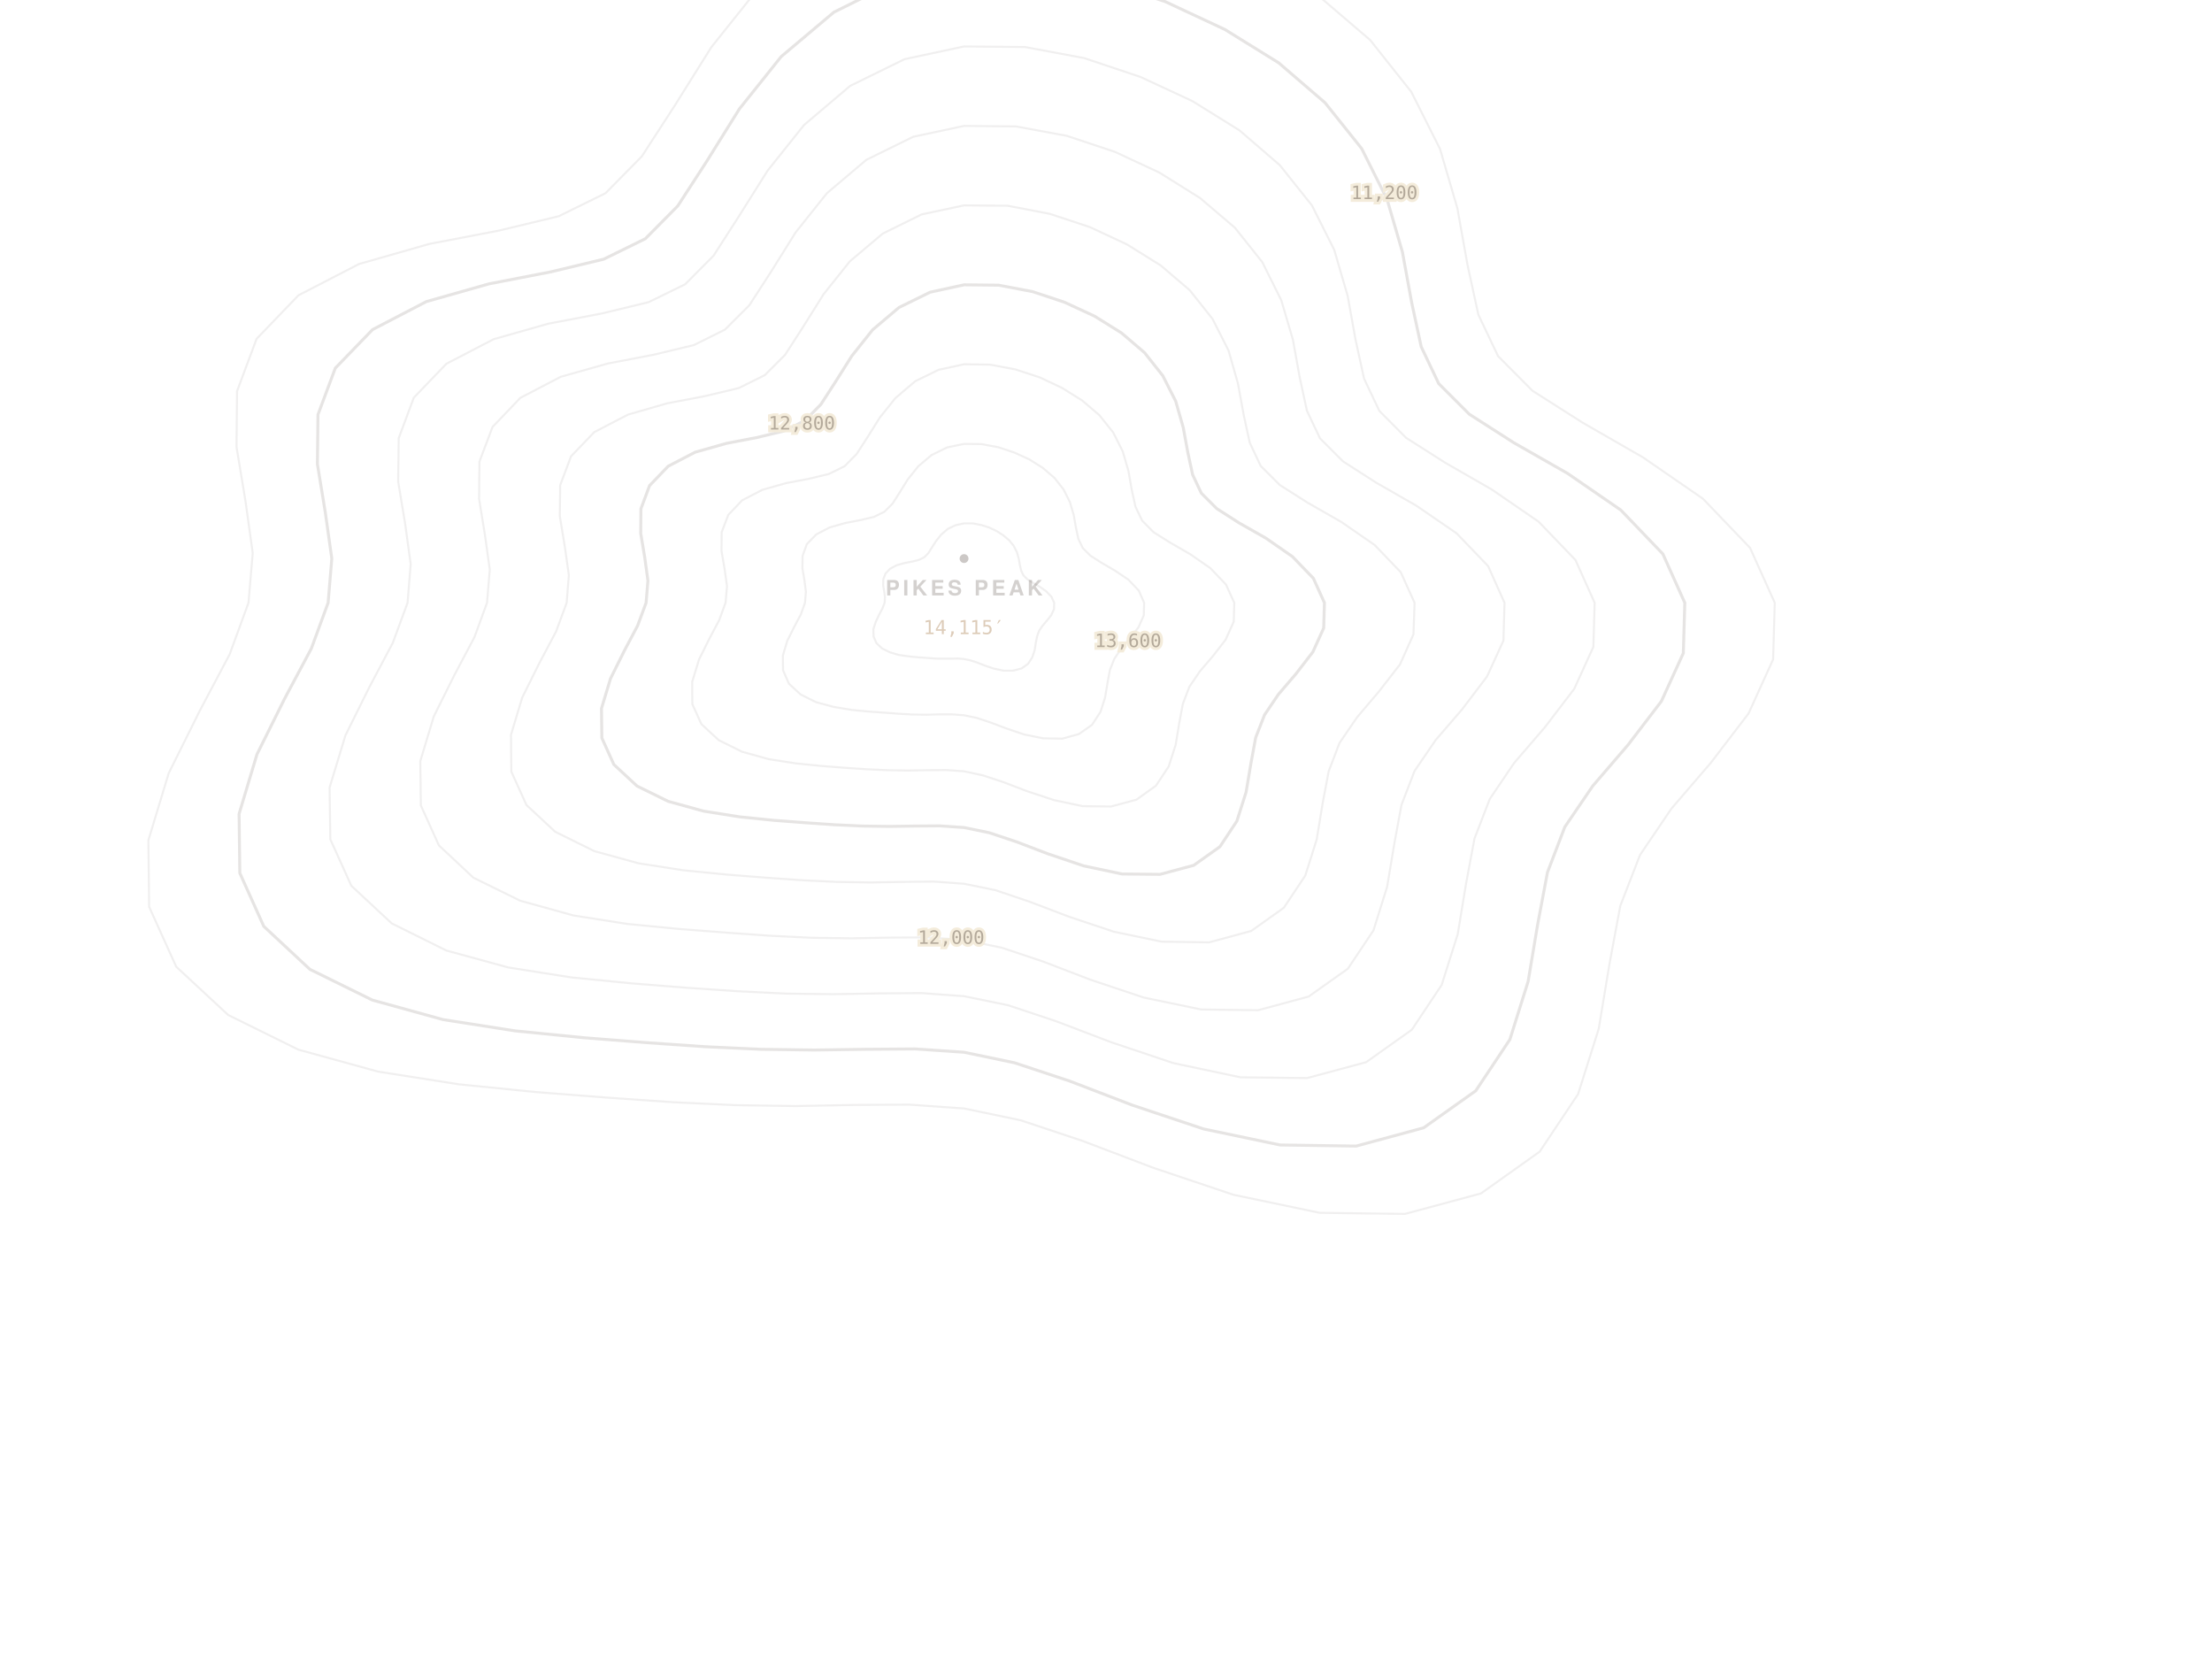
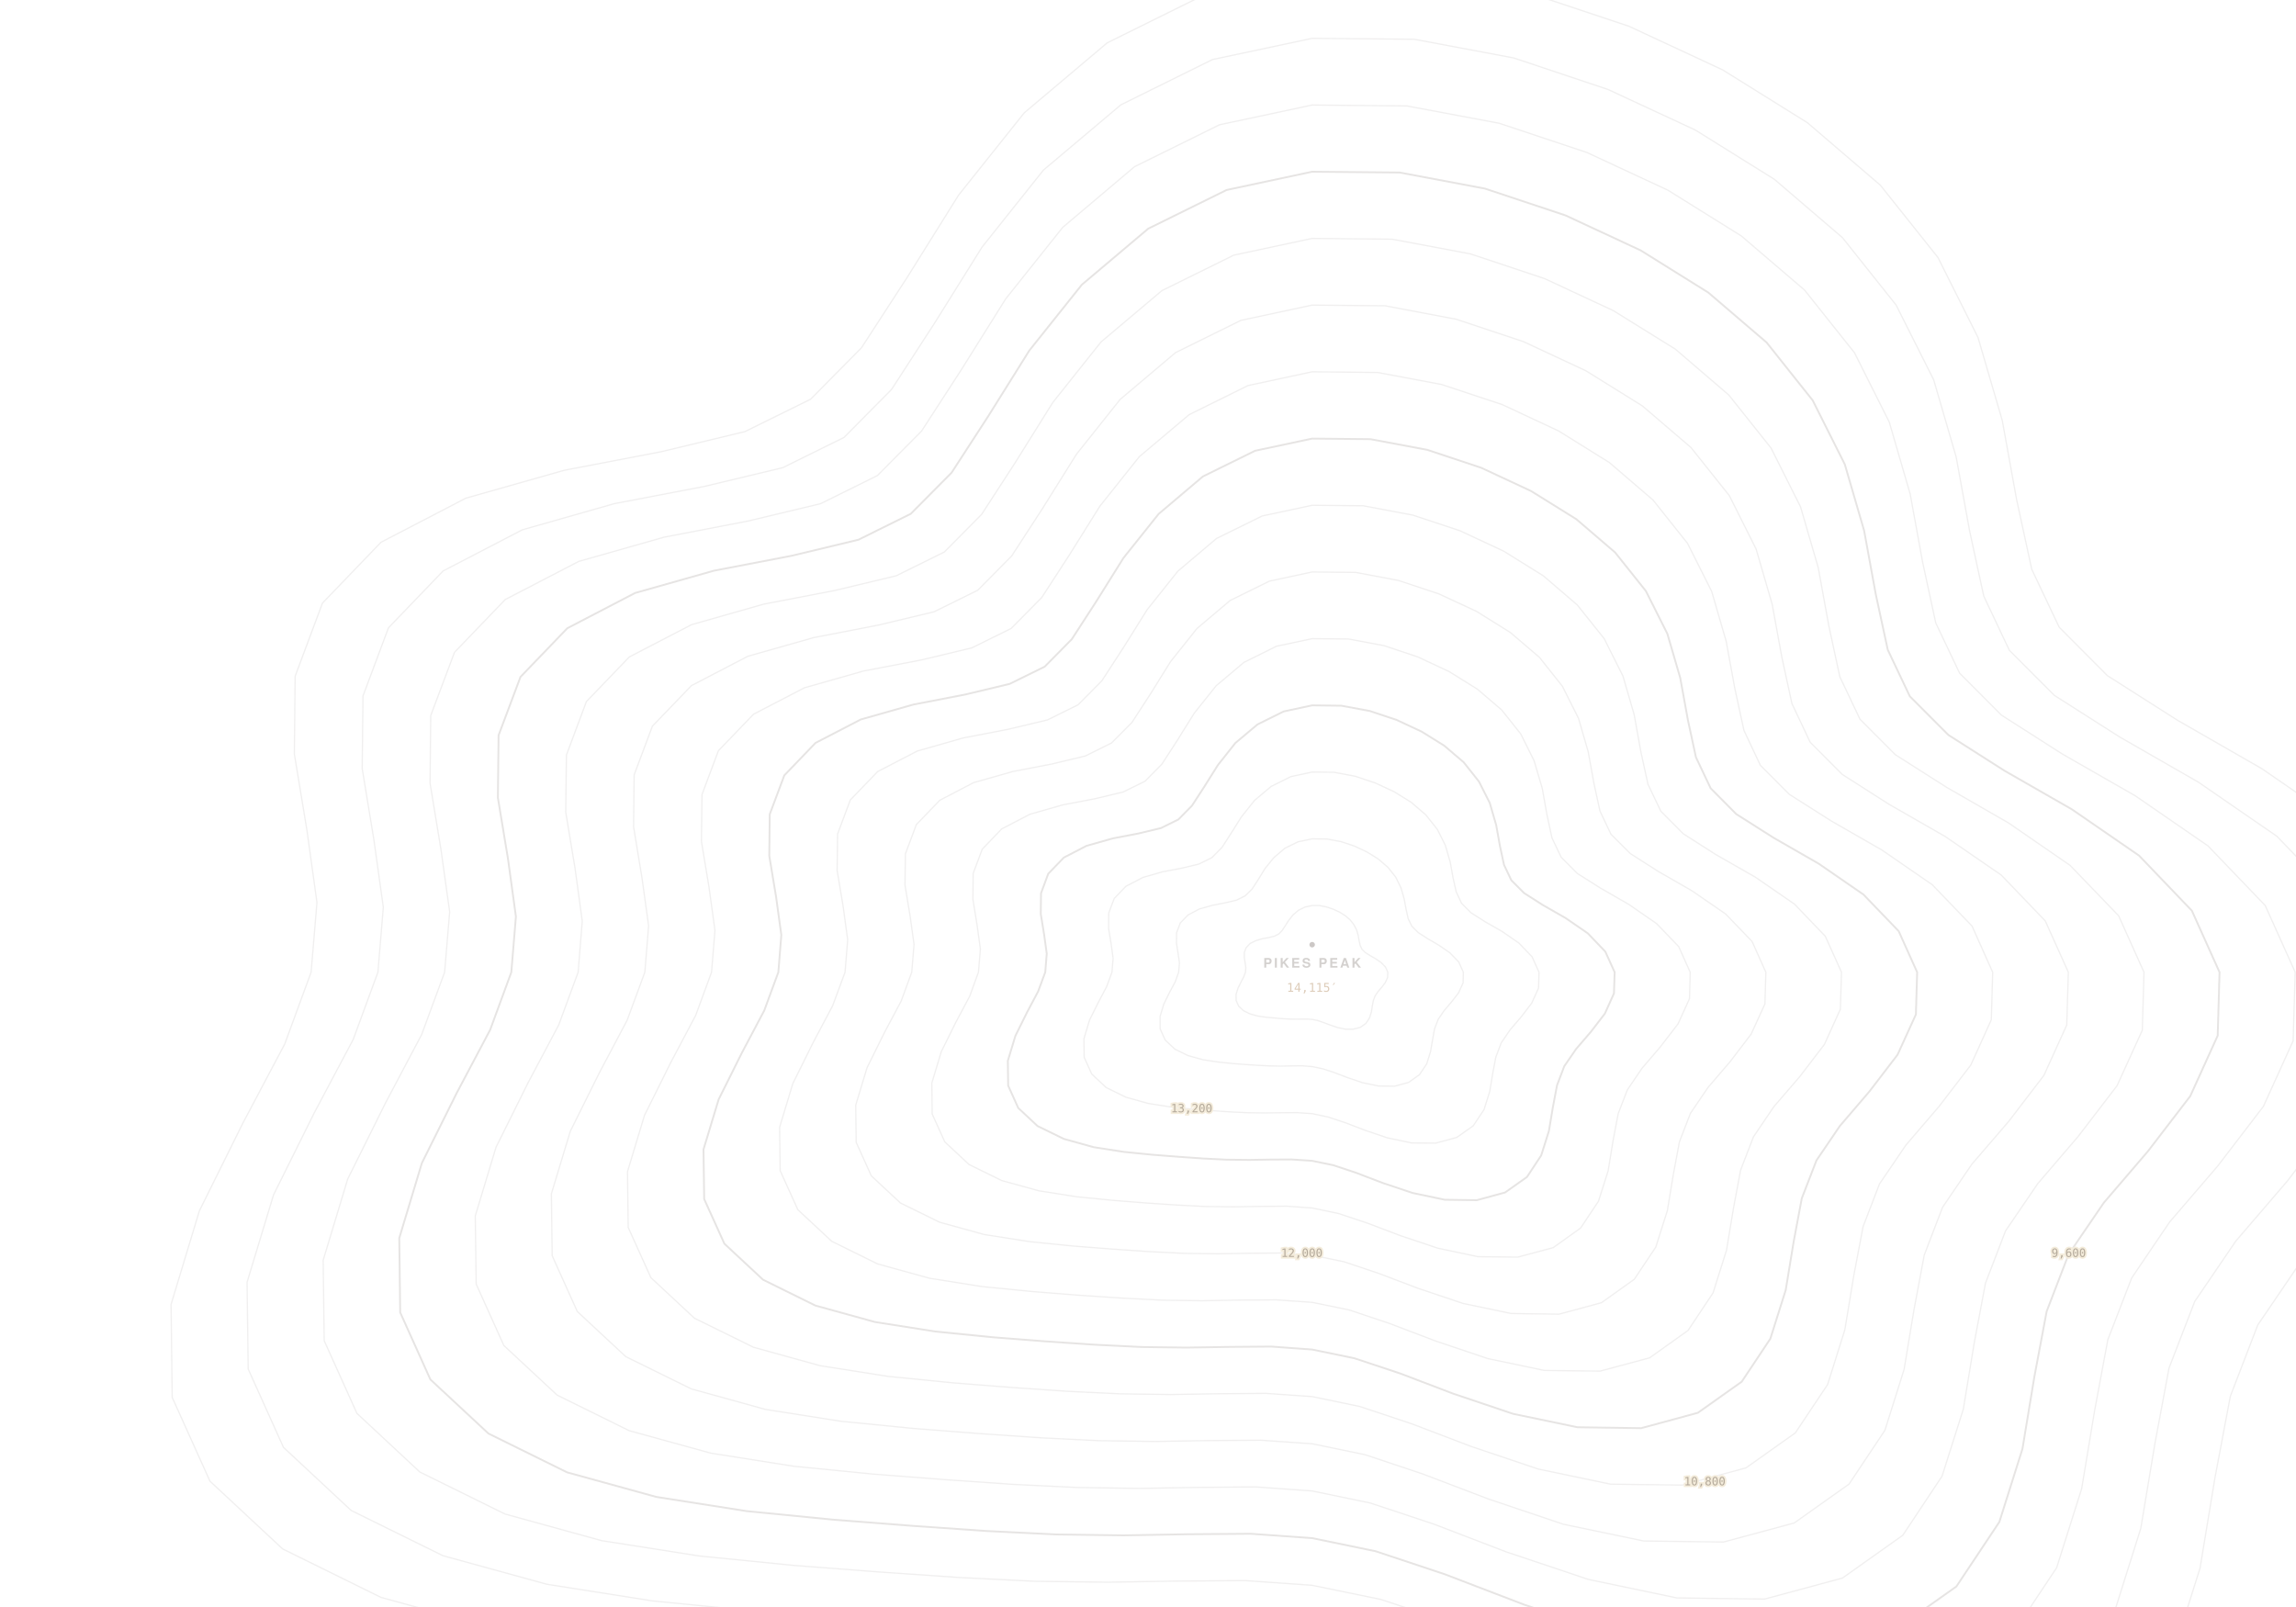
- <svg xmlns="http://www.w3.org/2000/svg" width="1200" height="900" viewBox="0 0 1200 900">
+ <svg xmlns="http://www.w3.org/2000/svg" width="2000" height="1400" viewBox="0 0 2000 1400">
  <style>
  .c  { fill:none; stroke:#2A1B11; stroke-opacity:0.07; stroke-width:1.1; }
  .ix { fill:none; stroke:#2A1B11; stroke-opacity:0.12; stroke-width:1.6; }
  .ct { font:500 10px 'IBM Plex Mono',ui-monospace,monospace; fill:#2A1B11; fill-opacity:0.32;
        stroke:#F4ECDB; stroke-width:3; paint-order:stroke; }
  .pk { font:600 11.5px 'Inter Tight','Helvetica Neue',sans-serif; letter-spacing:0.15em; fill:#2A1B11; fill-opacity:0.2; }
  .el { font:500 10.5px 'IBM Plex Mono',ui-monospace,monospace; fill:#9C6A33; fill-opacity:0.34; }
  .dot { fill:#2A1B11; fill-opacity:0.24; }
</style>
-   <path class="c" d="M571.9,327.0 L571.8,330.4 L570.3,333.7 L568.0,336.6 L565.6,339.4 L563.7,342.2 L562.6,345.3 L561.9,348.8 L561.3,352.7 L560.0,356.6 L557.7,360.1 L554.2,362.6 L549.6,363.8 L544.4,363.8 L539.2,362.7 L534.4,361.1 L530.1,359.4 L526.4,358.2 L523.0,357.5 L519.7,357.2 L516.3,357.3 L512.8,357.3 L509.2,357.3 L505.5,357.1 L501.5,356.8 L497.2,356.5 L492.6,356.0 L487.7,355.3 L482.9,353.9 L478.6,351.8 L475.5,348.9 L473.9,345.3 L473.8,341.3 L475.1,337.3 L476.9,333.5 L478.7,330.1 L479.9,327.0 L480.1,324.0 L479.7,320.9 L479.1,317.6 L479.2,314.2 L480.4,311.1 L482.9,308.5 L486.5,306.6 L490.8,305.4 L495.0,304.6 L498.6,303.7 L501.4,302.3 L503.6,300.1 L505.5,297.1 L507.8,293.5 L510.6,290.0 L514.2,286.9 L518.4,284.9 L523.0,283.9 L527.7,283.9 L532.3,284.8 L536.7,286.2 L540.7,288.1 L544.3,290.4 L547.5,293.1 L550.0,296.2 L551.7,299.6 L552.7,303.2 L553.3,306.6 L554.0,309.6 L555.2,312.1 L557.3,314.2 L560.3,316.1 L563.9,318.2 L567.5,320.7 L570.4,323.7 L571.9,327.0 Z" />
-   <path class="c" d="M620.7,327.0 L620.5,333.8 L617.6,340.3 L613.0,346.3 L608.3,351.8 L604.5,357.4 L602.1,363.5 L600.8,370.6 L599.5,378.4 L597.0,386.2 L592.4,393.2 L585.3,398.2 L576.2,400.7 L565.9,400.5 L555.5,398.4 L545.8,395.1 L537.3,391.9 L529.8,389.4 L523.0,388.0 L516.4,387.5 L509.7,387.5 L502.7,387.7 L495.4,387.6 L487.9,387.2 L480.0,386.6 L471.4,386.0 L462.1,385.1 L452.4,383.5 L442.7,380.9 L434.3,376.7 L428.0,370.9 L424.8,363.6 L424.7,355.6 L427.1,347.6 L430.9,340.0 L434.5,333.2 L436.7,327.0 L437.2,321.0 L436.4,314.8 L435.3,308.2 L435.4,301.5 L437.7,295.2 L442.8,289.9 L450.1,286.1 L458.6,283.7 L466.9,282.1 L474.1,280.4 L479.8,277.6 L484.2,273.2 L488.1,267.1 L492.5,260.0 L498.2,252.9 L505.3,246.9 L513.8,242.7 L523.0,240.8 L532.4,240.9 L541.6,242.6 L550.3,245.5 L558.4,249.2 L565.7,253.8 L572.0,259.2 L576.9,265.4 L580.4,272.3 L582.5,279.4 L583.7,286.3 L585.0,292.3 L587.4,297.3 L591.5,301.4 L597.6,305.3 L604.8,309.5 L612.1,314.4 L617.8,320.4 L620.7,327.0 Z" />
-   <path class="c" d="M669.6,327.0 L669.3,337.2 L664.9,347.0 L658.0,355.9 L650.9,364.2 L645.2,372.6 L641.7,381.8 L639.7,392.4 L637.8,404.0 L634.0,415.8 L627.1,426.2 L616.5,433.8 L602.7,437.5 L587.3,437.3 L571.7,434.0 L557.2,429.2 L544.4,424.3 L533.2,420.6 L523.0,418.4 L513.1,417.7 L503.0,417.8 L492.5,418.0 L481.7,417.8 L470.4,417.3 L458.4,416.5 L445.6,415.5 L431.7,414.1 L417.0,411.8 L402.6,407.8 L389.9,401.5 L380.5,392.8 L375.6,382.0 L375.5,369.9 L379.2,357.8 L384.8,346.5 L390.2,336.3 L393.6,327.0 L394.4,318.0 L393.1,308.7 L391.4,298.8 L391.5,288.7 L395.1,279.3 L402.6,271.4 L413.6,265.7 L426.3,262.1 L438.9,259.7 L449.7,257.1 L458.2,252.9 L464.7,246.3 L470.6,237.2 L477.3,226.5 L485.8,215.9 L496.5,206.8 L509.2,200.6 L523.0,197.6 L537.1,197.8 L550.9,200.4 L564.0,204.7 L576.1,210.4 L587.0,217.2 L596.4,225.2 L603.9,234.6 L609.1,244.9 L612.2,255.6 L614.0,265.9 L616.0,274.9 L619.6,282.4 L625.8,288.7 L634.9,294.4 L645.8,300.7 L656.6,308.2 L665.1,317.1 L669.6,327.0 Z" />
-   <path class="ix" d="M718.5,327.0 L718.1,340.7 L712.2,353.7 L703.0,365.6 L693.5,376.7 L686.0,387.8 L681.2,400.1 L678.6,414.2 L676.0,429.7 L671.0,445.4 L661.8,459.3 L647.6,469.4 L629.3,474.3 L608.7,474.1 L587.9,469.7 L568.6,463.2 L551.6,456.7 L536.6,451.7 L523.0,448.9 L509.8,448.0 L496.3,448.1 L482.4,448.3 L467.9,448.1 L452.8,447.4 L436.9,446.3 L419.8,445.0 L401.2,443.1 L381.7,440.0 L362.5,434.7 L345.6,426.4 L333.0,414.7 L326.5,400.3 L326.3,384.3 L331.2,368.1 L338.7,353.0 L345.9,339.4 L350.5,327.0 L351.5,315.0 L349.8,302.6 L347.6,289.4 L347.7,276.0 L352.4,263.4 L362.5,252.9 L377.1,245.3 L394.1,240.5 L410.8,237.3 L425.3,233.8 L436.6,228.2 L445.3,219.4 L453.2,207.2 L462.1,193.1 L473.4,178.9 L487.7,166.8 L504.6,158.5 L523.0,154.5 L541.8,154.7 L560.2,158.2 L577.6,164.0 L593.8,171.5 L608.4,180.6 L620.9,191.3 L630.8,203.8 L637.8,217.6 L641.9,231.9 L644.4,245.5 L647.0,257.5 L651.7,267.5 L660.1,275.9 L672.1,283.6 L686.7,291.9 L701.1,301.9 L712.5,313.7 L718.5,327.0 Z" />
-   <path class="c" d="M767.4,327.0 L766.8,344.1 L759.5,360.4 L748.0,375.2 L736.2,389.1 L726.7,403.0 L720.8,418.4 L717.5,435.9 L714.3,455.4 L708.1,475.0 L696.5,492.4 L678.8,505.0 L655.9,511.2 L630.1,510.8 L604.2,505.4 L580.0,497.3 L558.7,489.2 L540.1,482.9 L523.0,479.4 L506.5,478.2 L489.6,478.4 L472.2,478.7 L454.1,478.4 L435.3,477.5 L415.4,476.1 L394.0,474.4 L370.8,472.1 L346.4,468.3 L322.4,461.7 L301.2,451.2 L285.6,436.7 L277.4,418.6 L277.2,398.6 L283.3,378.4 L292.7,359.5 L301.7,342.5 L307.4,327.0 L308.6,312.0 L306.4,296.5 L303.7,280.0 L303.9,263.2 L309.8,247.5 L322.4,234.4 L340.7,224.9 L361.9,218.8 L382.8,214.8 L400.8,210.5 L414.9,203.5 L425.9,192.5 L435.7,177.3 L446.8,159.6 L461.0,141.8 L478.9,126.7 L500.0,116.3 L523.0,111.4 L546.6,111.6 L569.5,116.0 L591.3,123.2 L611.4,132.6 L629.7,144.0 L645.4,157.4 L657.8,173.0 L666.5,190.2 L671.6,208.1 L674.7,225.1 L678.0,240.2 L683.9,252.7 L694.3,263.1 L709.4,272.7 L727.6,283.1 L745.7,295.6 L759.9,310.4 L767.4,327.0 Z" />
-   <path class="c" d="M816.2,327.0 L815.6,347.5 L806.7,367.0 L793.1,384.9 L778.8,401.5 L767.4,418.2 L760.3,436.6 L756.4,457.7 L752.5,481.1 L745.1,504.7 L731.2,525.5 L709.9,540.6 L682.5,548.0 L651.6,547.6 L620.4,541.1 L591.4,531.4 L565.9,521.6 L543.5,514.1 L523.0,509.9 L503.2,508.5 L483.0,508.6 L462.0,509.0 L440.3,508.7 L417.7,507.6 L393.9,505.9 L368.1,503.9 L340.3,501.2 L311.1,496.6 L282.2,488.6 L256.8,476.1 L238.1,458.6 L228.3,436.9 L228.0,412.9 L235.3,388.7 L246.6,366.0 L257.4,345.6 L264.2,327.0 L265.7,309.0 L263.1,290.3 L259.9,270.6 L260.1,250.4 L267.2,231.6 L282.3,215.8 L304.2,204.4 L329.7,197.2 L354.7,192.4 L376.4,187.2 L393.3,178.8 L406.5,165.6 L418.3,147.4 L431.6,126.1 L448.6,104.8 L470.0,86.7 L495.4,74.2 L523.0,68.3 L551.3,68.6 L578.8,73.7 L604.9,82.4 L629.1,93.7 L651.0,107.4 L669.9,123.5 L684.8,142.2 L695.1,162.9 L701.4,184.3 L705.1,204.8 L709.0,222.8 L716.1,237.8 L728.6,250.3 L746.7,261.9 L768.5,274.4 L790.2,289.3 L807.3,307.1 L816.2,327.0 Z" />
-   <path class="c" d="M865.1,327.0 L864.4,350.9 L854.0,373.7 L838.1,394.5 L821.4,413.9 L808.2,433.4 L799.9,454.9 L795.3,479.5 L790.8,506.8 L782.1,534.3 L765.9,558.6 L741.1,576.2 L709.1,584.8 L673.0,584.4 L636.6,576.7 L602.9,565.4 L573.0,554.0 L546.9,545.3 L523.0,540.4 L499.8,538.7 L476.3,538.9 L451.9,539.3 L426.6,539.0 L400.2,537.7 L372.3,535.8 L342.3,533.4 L309.9,530.2 L275.7,524.8 L242.1,515.6 L212.5,500.9 L190.6,480.5 L179.2,455.3 L178.8,427.2 L187.4,398.9 L200.5,372.5 L213.1,348.7 L221.1,327.0 L222.8,306.0 L219.8,284.2 L216.0,261.2 L216.3,237.7 L224.5,215.7 L242.2,197.3 L267.8,184.0 L297.4,175.6 L326.7,170.0 L351.9,163.9 L371.7,154.2 L387.1,138.7 L400.8,117.4 L416.4,92.6 L436.2,67.8 L461.2,46.6 L490.7,32.1 L523.0,25.2 L556.0,25.5 L588.1,31.5 L618.6,41.7 L646.8,54.8 L672.4,70.7 L694.3,89.6 L711.7,111.4 L723.8,135.5 L731.1,160.5 L735.4,184.4 L740.0,205.4 L748.3,222.9 L762.8,237.5 L784.0,251.0 L809.4,265.6 L834.7,283.0 L854.7,303.8 L865.1,327.0 Z" />
-   <path class="ix" d="M914.0,327.0 L913.2,354.3 L901.3,380.4 L883.1,404.2 L864.1,426.3 L848.9,448.6 L839.5,473.2 L834.2,501.3 L829.0,532.4 L819.1,563.9 L800.6,591.7 L772.3,611.8 L735.7,621.7 L694.4,621.1 L652.9,612.4 L614.3,599.5 L580.2,586.4 L550.3,576.5 L523.0,570.8 L496.5,569.0 L469.6,569.2 L441.7,569.6 L412.8,569.2 L382.7,567.8 L350.8,565.6 L316.5,562.9 L279.4,559.2 L240.4,553.1 L202.0,542.5 L168.1,525.8 L143.1,502.5 L130.1,473.6 L129.7,441.5 L139.4,409.2 L154.4,379.0 L168.9,351.8 L178.0,327.0 L180.0,303.0 L176.5,278.1 L172.2,251.8 L172.5,224.9 L181.9,199.7 L202.1,178.8 L231.3,163.6 L265.2,154.0 L298.7,147.5 L327.5,140.6 L350.1,129.5 L367.7,111.7 L383.4,87.5 L401.1,59.1 L423.8,30.7 L452.4,6.6 L486.1,-10.1 L523.0,-18.0 L560.7,-17.6 L597.4,-10.7 L632.2,0.9 L664.5,16.0 L693.7,34.1 L718.8,55.7 L738.7,80.6 L752.5,108.2 L760.8,136.7 L765.8,164.0 L771.0,188.1 L780.5,208.1 L797.1,224.7 L821.3,240.2 L850.4,256.8 L879.3,276.7 L902.1,300.5 L914.0,327.0 Z" />
-   <path class="c" d="M962.8,327.0 L961.9,357.7 L948.6,387.0 L928.1,413.8 L906.7,438.7 L889.7,463.8 L879.0,491.4 L873.1,523.1 L867.3,558.1 L856.1,593.5 L835.3,624.7 L803.4,647.4 L762.2,658.5 L715.9,657.9 L669.1,648.1 L625.7,633.5 L587.3,618.9 L553.7,607.7 L523.0,601.3 L493.2,599.2 L462.9,599.4 L431.6,600.0 L399.0,599.5 L365.1,597.9 L329.3,595.4 L290.7,592.4 L249.0,588.2 L205.1,581.3 L161.9,569.4 L123.8,550.6 L95.6,524.4 L80.9,491.9 L80.5,455.8 L91.5,419.5 L108.4,385.5 L124.6,354.9 L134.8,327.0 L137.1,300.0 L133.2,272.0 L128.3,242.4 L128.6,212.2 L139.2,183.8 L161.9,160.2 L194.8,143.2 L233.0,132.3 L270.6,125.1 L303.1,117.3 L328.5,104.8 L348.2,84.8 L365.9,57.5 L385.9,25.6 L411.4,-6.3 L443.6,-33.5 L481.5,-52.2 L523.0,-61.1 L565.4,-60.7 L606.7,-52.9 L645.9,-39.9 L682.2,-22.9 L715.0,-2.5 L743.3,21.7 L765.6,49.8 L781.2,80.8 L790.6,112.9 L796.1,143.6 L802.0,170.7 L812.7,193.2 L831.4,212.0 L858.6,229.3 L891.3,248.1 L923.8,270.5 L949.4,297.2 L962.8,327.0 Z" />
-   <text class="ct" x="612" y="351" text-anchor="middle">13,600</text>
-   <text class="ct" x="435" y="233" text-anchor="middle">12,800</text>
-   <text class="ct" x="516" y="512" text-anchor="middle">12,000</text>
-   <text class="ct" x="751" y="108" text-anchor="middle">11,200</text>
-   <circle class="dot" cx="523" cy="303" r="2.4" />
-   <text class="pk" x="523" y="323" text-anchor="middle">PIKES PEAK</text>
-   <text class="el" x="523" y="344" text-anchor="middle">14,115′</text>
+   <path class="c" d="M1208.9,847.0 L1208.7,851.6 L1206.7,856.0 L1203.7,860.0 L1200.5,863.7 L1197.9,867.5 L1196.3,871.6 L1195.4,876.4 L1194.6,881.6 L1192.9,886.9 L1189.8,891.6 L1185.0,895.0 L1178.8,896.6 L1171.9,896.6 L1164.9,895.1 L1158.4,892.9 L1152.6,890.7 L1147.6,889.0 L1143.0,888.1 L1138.5,887.8 L1134.0,887.8 L1129.3,887.9 L1124.4,887.8 L1119.4,887.6 L1114.0,887.2 L1108.2,886.7 L1102.0,886.1 L1095.4,885.1 L1088.9,883.3 L1083.2,880.5 L1079.0,876.6 L1076.8,871.7 L1076.7,866.3 L1078.4,860.9 L1080.9,855.8 L1083.3,851.2 L1084.9,847.0 L1085.2,843.0 L1084.6,838.8 L1083.9,834.3 L1083.9,829.8 L1085.5,825.6 L1088.9,822.0 L1093.9,819.5 L1099.6,817.8 L1105.2,816.8 L1110.1,815.6 L1113.9,813.7 L1116.8,810.7 L1119.5,806.6 L1122.5,801.9 L1126.3,797.1 L1131.1,793.0 L1136.8,790.2 L1143.0,788.9 L1149.3,788.9 L1155.5,790.1 L1161.4,792.1 L1166.8,794.6 L1171.8,797.7 L1176.0,801.3 L1179.3,805.5 L1181.7,810.1 L1183.1,814.9 L1183.9,819.5 L1184.8,823.6 L1186.4,827.0 L1189.2,829.8 L1193.3,832.4 L1198.2,835.2 L1203.0,838.5 L1206.9,842.5 L1208.9,847.0 Z" />
+   <path class="c" d="M1274.7,847.0 L1274.5,856.2 L1270.5,865.0 L1264.3,873.0 L1257.9,880.5 L1252.8,888.0 L1249.6,896.3 L1247.9,905.7 L1246.1,916.2 L1242.8,926.8 L1236.5,936.2 L1227.0,943.0 L1214.7,946.3 L1200.8,946.1 L1186.8,943.2 L1173.8,938.8 L1162.3,934.4 L1152.2,931.1 L1143.0,929.2 L1134.1,928.5 L1125.0,928.6 L1115.6,928.8 L1105.9,928.6 L1095.7,928.1 L1085.0,927.4 L1073.4,926.5 L1060.9,925.2 L1047.8,923.2 L1034.8,919.6 L1023.4,914.0 L1015.0,906.1 L1010.6,896.4 L1010.5,885.6 L1013.8,874.7 L1018.8,864.5 L1023.7,855.4 L1026.7,847.0 L1027.4,838.9 L1026.2,830.5 L1024.8,821.7 L1024.9,812.6 L1028.1,804.1 L1034.9,797.1 L1044.7,791.9 L1056.1,788.7 L1067.4,786.5 L1077.1,784.2 L1084.7,780.4 L1090.7,774.5 L1096.0,766.3 L1101.9,756.7 L1109.6,747.2 L1119.2,739.0 L1130.6,733.4 L1143.0,730.8 L1155.7,730.9 L1168.1,733.2 L1179.8,737.1 L1190.7,742.2 L1200.5,748.3 L1209.0,755.6 L1215.7,764.0 L1220.3,773.3 L1223.1,782.9 L1224.8,792.1 L1226.6,800.2 L1229.8,806.9 L1235.4,812.5 L1243.5,817.7 L1253.3,823.4 L1263.0,830.1 L1270.7,838.1 L1274.7,847.0 Z" />
+   <path class="c" d="M1340.6,847.0 L1340.2,860.8 L1334.2,874.0 L1325.0,886.0 L1315.4,897.2 L1307.7,908.5 L1303.0,920.9 L1300.3,935.1 L1297.7,950.8 L1292.7,966.7 L1283.3,980.8 L1269.0,990.9 L1250.5,995.9 L1229.6,995.7 L1208.6,991.3 L1189.1,984.7 L1171.9,978.1 L1156.8,973.1 L1143.0,970.2 L1129.6,969.3 L1116.0,969.4 L1101.9,969.6 L1087.3,969.4 L1072.1,968.7 L1056.0,967.6 L1038.6,966.2 L1019.9,964.4 L1000.2,961.3 L980.8,955.9 L963.6,947.5 L951.0,935.7 L944.4,921.1 L944.2,904.9 L949.1,888.6 L956.7,873.3 L964.0,859.5 L968.6,847.0 L969.6,834.9 L967.9,822.3 L965.7,809.0 L965.8,795.4 L970.6,782.7 L980.8,772.1 L995.6,764.4 L1012.7,759.5 L1029.6,756.3 L1044.2,752.8 L1055.6,747.2 L1064.5,738.2 L1072.4,725.9 L1081.4,711.6 L1092.8,697.3 L1107.3,685.1 L1124.4,676.6 L1143.0,672.6 L1162.0,672.8 L1180.6,676.3 L1198.2,682.2 L1214.5,689.8 L1229.3,699.0 L1242.0,709.9 L1252.0,722.5 L1259.0,736.4 L1263.2,750.8 L1265.7,764.6 L1268.4,776.8 L1273.1,786.9 L1281.5,795.3 L1293.8,803.1 L1308.5,811.5 L1323.1,821.6 L1334.6,833.6 L1340.6,847.0 Z" />
+   <path class="ix" d="M1406.5,847.0 L1405.9,865.4 L1398.0,883.0 L1385.7,899.0 L1372.9,913.9 L1362.6,928.9 L1356.3,945.5 L1352.7,964.5 L1349.2,985.4 L1342.5,1006.6 L1330.1,1025.4 L1311.0,1038.9 L1286.3,1045.6 L1258.5,1045.2 L1230.5,1039.3 L1204.5,1030.6 L1181.5,1021.8 L1161.4,1015.1 L1143.0,1011.3 L1125.2,1010.1 L1107.0,1010.2 L1088.2,1010.5 L1068.7,1010.3 L1048.4,1009.3 L1027.0,1007.8 L1003.9,1006.0 L978.9,1003.5 L952.6,999.4 L926.7,992.2 L903.8,981.0 L887.0,965.3 L878.2,945.8 L877.9,924.2 L884.5,902.4 L894.6,882.0 L904.3,863.7 L910.5,847.0 L911.8,830.8 L909.5,814.1 L906.6,796.3 L906.8,778.2 L913.1,761.2 L926.7,747.1 L946.4,736.9 L969.3,730.4 L991.8,726.1 L1011.3,721.4 L1026.5,713.9 L1038.3,701.9 L1048.9,685.6 L1060.9,666.5 L1076.1,647.3 L1095.4,631.1 L1118.2,619.8 L1143.0,614.5 L1168.4,614.8 L1193.2,619.4 L1216.6,627.2 L1238.4,637.4 L1258.0,649.6 L1275.0,664.1 L1288.3,680.9 L1297.7,699.5 L1303.3,718.8 L1306.6,737.2 L1310.1,753.4 L1316.5,766.9 L1327.7,778.1 L1344.0,788.5 L1363.6,799.7 L1383.1,813.1 L1398.4,829.1 L1406.5,847.0 Z" />
+   <path class="c" d="M1472.3,847.0 L1471.7,870.0 L1461.7,892.0 L1446.3,912.0 L1430.3,930.7 L1417.6,949.4 L1409.6,970.1 L1405.1,993.8 L1400.8,1020.1 L1392.4,1046.5 L1376.8,1069.9 L1353.0,1086.9 L1322.1,1095.2 L1287.4,1094.8 L1252.4,1087.4 L1219.9,1076.5 L1191.2,1065.6 L1166.0,1057.2 L1143.0,1052.4 L1120.7,1050.8 L1098.0,1051.0 L1074.5,1051.4 L1050.2,1051.1 L1024.8,1049.8 L998.0,1048.0 L969.1,1045.7 L937.8,1042.6 L904.9,1037.4 L872.6,1028.5 L844.1,1014.5 L823.0,994.8 L812.0,970.5 L811.7,943.5 L819.9,916.3 L832.5,890.8 L844.7,867.9 L852.3,847.0 L854.0,826.8 L851.1,805.8 L847.5,783.6 L847.7,761.0 L855.6,739.8 L872.6,722.1 L897.3,709.3 L925.8,701.2 L954.0,695.8 L978.3,690.0 L997.4,680.6 L1012.1,665.7 L1025.4,645.2 L1040.3,621.3 L1059.4,597.4 L1083.5,577.1 L1111.9,563.0 L1143.0,556.4 L1174.7,556.7 L1205.7,562.5 L1235.0,572.3 L1262.2,585.0 L1286.8,600.3 L1308.0,618.4 L1324.7,639.4 L1336.3,662.7 L1343.4,686.7 L1347.5,709.7 L1351.9,730.0 L1359.9,746.8 L1373.9,760.9 L1394.3,773.8 L1418.8,787.9 L1443.1,804.7 L1462.3,824.7 L1472.3,847.0 Z" />
+   <path class="c" d="M1538.2,847.0 L1537.4,874.6 L1525.4,900.9 L1507.0,925.0 L1487.8,947.4 L1472.5,969.9 L1462.9,994.8 L1457.6,1023.2 L1452.4,1054.7 L1442.3,1086.5 L1423.6,1114.5 L1395.0,1134.9 L1358.0,1144.9 L1316.3,1144.3 L1274.3,1135.5 L1235.3,1122.4 L1200.8,1109.3 L1170.6,1099.2 L1143.0,1093.5 L1116.3,1091.6 L1089.0,1091.8 L1060.8,1092.3 L1031.6,1091.9 L1001.1,1090.4 L969.0,1088.2 L934.3,1085.5 L896.8,1081.7 L857.3,1075.5 L818.5,1064.8 L784.3,1048.0 L759.0,1024.4 L745.8,995.2 L745.4,962.8 L755.3,930.1 L770.4,899.6 L785.0,872.1 L794.2,847.0 L796.2,822.7 L792.7,797.6 L788.3,771.0 L788.7,743.8 L798.2,718.4 L818.6,697.2 L848.1,681.8 L882.4,672.1 L916.2,665.6 L945.4,658.6 L968.2,647.3 L986.0,629.4 L1001.9,604.9 L1019.8,576.2 L1042.7,547.5 L1071.6,523.1 L1105.7,506.3 L1143.0,498.3 L1181.1,498.7 L1218.2,505.7 L1253.4,517.4 L1286.1,532.6 L1315.6,551.0 L1341.0,572.7 L1361.0,597.9 L1375.0,625.8 L1383.4,654.7 L1388.4,682.2 L1393.7,706.6 L1403.3,726.8 L1420.1,743.6 L1444.5,759.2 L1473.9,776.1 L1503.1,796.2 L1526.2,820.2 L1538.2,847.0 Z" />
+   <path class="c" d="M1604.1,847.0 L1603.1,879.2 L1589.2,909.9 L1567.7,938.0 L1545.2,964.1 L1527.4,990.4 L1516.2,1019.4 L1510.0,1052.6 L1503.9,1089.3 L1492.2,1126.4 L1470.4,1159.1 L1437.0,1182.9 L1393.8,1194.5 L1345.2,1193.9 L1296.1,1183.6 L1250.6,1168.3 L1210.4,1153.0 L1175.2,1141.2 L1143.0,1134.6 L1111.8,1132.4 L1080.0,1132.6 L1047.2,1133.2 L1013.0,1132.7 L977.5,1130.9 L939.9,1128.4 L899.5,1125.2 L855.7,1120.9 L809.7,1113.6 L764.4,1101.1 L724.5,1081.4 L695.0,1053.9 L679.6,1019.9 L679.1,982.1 L690.6,944.0 L708.3,908.3 L725.3,876.2 L736.1,847.0 L738.4,818.7 L734.4,789.4 L729.2,758.3 L729.6,726.6 L740.7,696.9 L764.5,672.2 L799.0,654.3 L839.0,642.9 L878.4,635.3 L912.4,627.2 L939.1,614.0 L959.8,593.1 L978.4,564.5 L999.3,531.1 L1026.0,497.6 L1059.7,469.1 L1099.5,449.5 L1143.0,440.2 L1187.4,440.6 L1230.8,448.8 L1271.8,462.4 L1309.9,480.2 L1344.3,501.6 L1373.9,527.0 L1397.4,556.4 L1413.7,588.9 L1423.5,622.6 L1429.3,654.8 L1435.5,683.2 L1446.7,706.7 L1466.3,726.4 L1494.8,744.6 L1529.1,764.2 L1563.2,787.7 L1590.0,815.7 L1604.1,847.0 Z" />
+   <path class="ix" d="M1670.0,847.0 L1668.9,883.8 L1652.9,918.9 L1628.3,951.0 L1602.7,980.9 L1582.3,1010.9 L1569.5,1044.0 L1562.4,1081.9 L1555.5,1123.9 L1542.1,1166.3 L1517.2,1203.7 L1479.0,1230.8 L1429.6,1244.2 L1374.1,1243.4 L1318.0,1231.7 L1266.0,1214.2 L1220.1,1196.7 L1179.8,1183.3 L1143.0,1175.7 L1107.3,1173.1 L1071.1,1173.4 L1033.5,1174.0 L994.5,1173.5 L953.8,1171.5 L910.9,1168.6 L864.7,1165.0 L814.7,1160.0 L762.1,1151.7 L710.3,1137.4 L664.7,1114.9 L631.0,1083.5 L613.4,1044.6 L612.8,1001.4 L626.0,957.8 L646.3,917.1 L665.7,880.4 L678.0,847.0 L680.6,814.6 L676.0,781.1 L670.1,745.6 L670.5,709.4 L683.2,675.5 L710.4,647.2 L749.8,626.8 L795.6,613.8 L840.6,605.1 L879.5,595.8 L910.0,580.8 L933.6,556.9 L954.8,524.2 L978.7,486.0 L1009.3,447.7 L1047.8,415.1 L1093.3,392.7 L1143.0,382.1 L1193.8,382.6 L1243.3,391.9 L1290.2,407.5 L1333.7,427.8 L1373.1,452.3 L1406.9,481.3 L1433.7,514.9 L1452.4,552.1 L1463.6,590.5 L1470.3,627.3 L1477.3,659.7 L1490.1,686.7 L1512.4,709.2 L1545.0,729.9 L1584.2,752.4 L1623.2,779.3 L1653.9,811.2 L1670.0,847.0 Z" />
+   <path class="c" d="M1735.8,847.0 L1734.6,888.4 L1716.7,927.9 L1689.0,964.0 L1660.2,997.6 L1637.2,1031.4 L1622.9,1068.6 L1614.8,1111.3 L1607.0,1158.5 L1592.0,1206.2 L1563.9,1248.3 L1520.9,1278.8 L1465.4,1293.8 L1402.9,1293.0 L1339.9,1279.8 L1281.4,1260.1 L1229.7,1240.4 L1184.4,1225.3 L1143.0,1216.7 L1102.9,1213.9 L1062.1,1214.2 L1019.8,1214.9 L975.9,1214.3 L930.2,1212.1 L881.9,1208.8 L829.9,1204.7 L773.7,1199.1 L714.5,1189.8 L656.3,1173.7 L604.9,1148.4 L567.0,1113.1 L547.2,1069.3 L546.6,1020.7 L561.4,971.7 L584.2,925.8 L606.0,884.6 L619.8,847.0 L622.8,810.6 L617.6,772.9 L611.0,733.0 L611.5,692.2 L625.8,654.0 L656.4,622.2 L700.7,599.2 L752.1,584.6 L802.8,574.9 L846.6,564.4 L880.8,547.5 L907.4,520.6 L931.3,483.8 L958.2,440.8 L992.5,397.8 L1035.9,361.2 L1087.1,335.9 L1143.0,323.9 L1200.1,324.5 L1255.9,335.0 L1308.6,352.5 L1357.6,375.4 L1401.8,402.9 L1439.9,435.6 L1470.0,473.4 L1491.0,515.2 L1503.6,558.5 L1511.2,599.9 L1519.1,636.3 L1533.4,666.7 L1558.6,692.0 L1595.3,715.3 L1639.4,740.6 L1683.2,770.8 L1717.8,806.8 L1735.8,847.0 Z" />
+   <path class="c" d="M1801.7,847.0 L1800.3,893.0 L1780.4,936.9 L1749.7,977.0 L1717.6,1014.3 L1692.1,1051.8 L1676.2,1093.3 L1667.3,1140.7 L1658.6,1193.1 L1641.9,1246.1 L1610.7,1292.9 L1562.9,1326.8 L1501.3,1343.4 L1431.8,1342.5 L1361.8,1327.9 L1296.8,1306.0 L1239.3,1284.1 L1189.0,1267.3 L1143.0,1257.8 L1098.4,1254.7 L1053.1,1255.0 L1006.1,1255.8 L957.3,1255.1 L906.6,1252.6 L852.9,1248.9 L795.1,1244.4 L732.6,1238.2 L666.9,1227.9 L602.2,1210.0 L545.1,1181.9 L502.9,1142.6 L481.0,1094.0 L480.3,1040.0 L496.8,985.5 L522.1,934.6 L546.3,888.8 L561.7,847.0 L565.0,806.5 L559.2,764.7 L551.9,720.3 L552.4,675.0 L568.3,632.6 L602.3,597.3 L651.5,571.7 L708.7,555.5 L765.0,544.6 L813.6,533.0 L851.7,514.2 L881.3,484.3 L907.8,443.5 L937.7,395.7 L975.8,347.9 L1024.0,307.2 L1080.9,279.1 L1143.0,265.8 L1206.5,266.4 L1268.4,278.1 L1327.0,297.6 L1381.4,323.0 L1430.6,353.6 L1472.9,389.8 L1506.4,431.8 L1529.7,478.3 L1543.7,526.4 L1552.1,572.4 L1560.9,612.9 L1576.8,646.6 L1604.8,674.7 L1645.5,700.7 L1694.5,728.8 L1743.2,762.3 L1781.6,802.3 L1801.7,847.0 Z" />
+   <path class="c" d="M1867.6,847.0 L1866.1,897.6 L1844.1,945.9 L1810.3,990.0 L1775.1,1031.1 L1747.0,1072.3 L1729.5,1117.9 L1719.7,1170.0 L1710.2,1227.7 L1691.7,1286.0 L1657.5,1337.5 L1604.9,1374.8 L1537.1,1393.1 L1460.7,1392.1 L1383.7,1376.0 L1312.1,1352.0 L1249.0,1327.8 L1193.6,1309.4 L1143.0,1298.9 L1094.0,1295.4 L1044.1,1295.8 L992.4,1296.7 L938.7,1295.9 L882.9,1293.2 L823.9,1289.1 L760.3,1284.2 L691.6,1277.4 L619.3,1266.0 L548.1,1246.4 L485.3,1215.4 L438.9,1172.2 L414.8,1118.7 L414.0,1059.3 L432.1,999.4 L460.0,943.3 L486.7,892.9 L503.6,847.0 L507.2,802.5 L500.9,756.4 L492.8,707.6 L493.4,657.8 L510.8,611.2 L548.2,572.3 L602.4,544.2 L665.3,526.3 L727.3,514.4 L780.7,501.6 L822.6,480.9 L855.1,448.1 L884.3,403.1 L917.1,350.6 L959.1,297.9 L1012.1,253.2 L1074.7,222.3 L1143.0,207.7 L1212.8,208.4 L1280.9,221.2 L1345.4,242.7 L1405.3,270.6 L1459.4,304.2 L1505.9,344.1 L1542.7,390.3 L1568.4,441.5 L1583.8,494.4 L1593.0,544.9 L1602.6,589.5 L1620.2,626.6 L1651.0,657.5 L1695.8,686.0 L1749.7,717.0 L1803.2,753.9 L1845.5,797.8 L1867.6,847.0 Z" />
+   <path class="ix" d="M1933.4,847.0 L1931.8,902.2 L1907.9,954.9 L1871.0,1003.0 L1832.6,1047.8 L1801.9,1092.8 L1782.8,1142.5 L1772.1,1199.4 L1761.7,1262.3 L1741.6,1325.9 L1704.2,1382.1 L1646.9,1422.7 L1572.9,1442.7 L1489.6,1441.6 L1405.5,1424.0 L1327.5,1397.9 L1258.6,1371.5 L1198.2,1351.4 L1143.0,1340.0 L1089.5,1336.2 L1035.1,1336.6 L978.7,1337.6 L920.2,1336.8 L859.3,1333.8 L794.9,1329.3 L725.6,1323.9 L650.6,1316.5 L571.7,1304.1 L494.0,1282.7 L425.5,1248.9 L374.9,1201.8 L348.6,1143.4 L347.8,1078.6 L367.5,1013.2 L397.9,952.1 L427.0,897.1 L445.4,847.0 L449.4,798.5 L442.5,748.2 L433.7,695.0 L434.3,640.6 L453.4,589.7 L494.2,547.3 L553.2,516.6 L621.8,497.2 L689.5,484.2 L747.8,470.2 L793.4,447.6 L828.9,411.8 L860.7,362.8 L896.6,305.4 L942.4,248.0 L1000.2,199.2 L1068.5,165.5 L1143.0,149.6 L1219.2,150.3 L1293.5,164.3 L1363.8,187.7 L1429.1,218.1 L1488.1,254.9 L1538.9,298.4 L1579.0,348.8 L1607.0,404.6 L1623.8,462.3 L1633.9,517.5 L1644.4,566.1 L1663.6,606.6 L1697.2,640.3 L1746.0,671.4 L1804.8,705.1 L1863.3,745.4 L1909.3,793.4 L1933.4,847.0 Z" />
+   <path class="c" d="M1999.3,847.0 L1997.5,906.8 L1971.6,963.9 L1931.6,1016.1 L1890.0,1064.5 L1856.9,1113.3 L1836.1,1167.1 L1824.6,1228.8 L1813.3,1296.9 L1791.5,1365.8 L1751.0,1426.7 L1688.9,1470.7 L1608.8,1492.4 L1518.5,1491.2 L1427.4,1472.1 L1342.9,1443.8 L1268.2,1415.2 L1202.8,1393.4 L1143.0,1381.1 L1085.0,1377.0 L1026.1,1377.4 L965.0,1378.4 L901.6,1377.6 L835.6,1374.3 L765.9,1369.5 L690.8,1363.7 L609.5,1355.6 L524.1,1342.2 L439.9,1319.0 L365.7,1282.4 L310.9,1231.3 L282.4,1168.0 L281.5,1097.9 L302.9,1027.1 L335.8,960.9 L367.3,901.3 L387.3,847.0 L391.7,794.4 L384.1,740.0 L374.6,682.3 L375.2,623.4 L395.9,568.3 L440.1,522.3 L504.1,489.1 L578.4,468.0 L651.7,453.9 L714.8,438.8 L764.3,414.3 L802.8,375.5 L837.2,322.4 L876.1,260.3 L925.7,198.1 L988.3,145.2 L1062.3,108.7 L1143.0,91.5 L1225.5,92.3 L1306.0,107.4 L1382.2,132.8 L1452.9,165.7 L1516.9,205.6 L1571.9,252.7 L1615.4,307.3 L1645.7,367.7 L1663.9,430.3 L1674.8,490.0 L1686.2,542.7 L1707.0,586.5 L1743.4,623.0 L1796.3,656.8 L1860.0,693.3 L1923.3,736.9 L1973.2,788.9 L1999.3,847.0 Z" />
+   <path class="c" d="M2065.2,847.0 L2063.3,911.4 L2035.4,972.9 L1992.3,1029.1 L1947.5,1081.3 L1911.8,1133.8 L1889.4,1191.8 L1877.0,1258.2 L1864.8,1331.5 L1841.4,1405.7 L1797.8,1471.3 L1730.9,1518.7 L1644.6,1542.0 L1547.4,1540.7 L1449.3,1520.2 L1358.3,1489.7 L1277.9,1459.0 L1207.4,1435.5 L1143.0,1422.2 L1080.6,1417.7 L1017.1,1418.2 L951.3,1419.3 L883.0,1418.4 L812.0,1414.9 L736.9,1409.7 L656.0,1403.4 L568.5,1394.7 L476.4,1380.2 L385.8,1355.3 L305.9,1315.9 L246.9,1260.9 L216.2,1192.7 L215.2,1117.1 L238.3,1040.9 L273.7,969.6 L307.7,905.5 L329.2,847.0 L333.9,790.4 L325.7,731.7 L315.5,669.6 L316.2,606.3 L338.4,546.9 L386.0,497.4 L454.9,461.6 L535.0,438.8 L613.9,423.7 L681.9,407.4 L735.2,381.1 L776.6,339.3 L813.7,282.1 L855.5,215.2 L908.9,148.2 L976.4,91.3 L1056.1,51.9 L1143.0,33.4 L1231.9,34.2 L1318.6,50.5 L1400.6,77.9 L1476.8,113.3 L1545.6,156.2 L1604.9,207.0 L1651.7,265.8 L1684.4,330.9 L1704.0,398.2 L1715.7,462.6 L1728.0,519.3 L1750.3,566.5 L1789.5,605.8 L1846.5,642.1 L1915.1,681.5 L1983.3,728.5 L2037.1,784.4 L2065.2,847.0 Z" />
+   <path class="c" d="M2131.0,847.0 L2129.0,916.0 L2099.1,981.9 L2053.0,1042.1 L2005.0,1098.0 L1966.7,1154.3 L1942.8,1216.4 L1929.4,1287.5 L1916.4,1366.2 L1891.3,1445.6 L1844.5,1515.8 L1772.9,1566.7 L1680.4,1591.7 L1576.2,1590.3 L1471.2,1568.3 L1373.6,1535.6 L1287.5,1502.7 L1212.0,1477.5 L1143.0,1463.2 L1076.1,1458.5 L1008.1,1459.0 L937.6,1460.2 L864.5,1459.2 L788.3,1455.5 L707.9,1449.9 L621.2,1443.2 L527.5,1433.9 L428.8,1418.3 L331.8,1391.6 L246.2,1349.4 L182.9,1290.4 L150.0,1217.4 L149.0,1136.4 L173.7,1054.8 L211.6,978.4 L248.0,909.6 L271.0,847.0 L276.1,786.3 L267.4,723.5 L256.4,656.9 L257.1,589.1 L280.9,525.4 L331.9,472.4 L405.8,434.0 L491.5,409.7 L576.1,393.5 L648.9,376.0 L706.1,347.8 L750.4,303.0 L790.2,241.7 L835.0,170.0 L892.2,98.3 L964.5,37.3 L1049.8,-4.9 L1143.0,-24.8 L1238.2,-23.8 L1331.1,-6.4 L1419.0,22.9 L1500.6,60.9 L1574.4,106.9 L1637.9,161.3 L1688.1,224.3 L1723.0,294.0 L1744.1,366.2 L1756.6,435.1 L1769.8,495.9 L1793.7,546.4 L1835.7,588.6 L1896.8,627.5 L1970.3,669.7 L2043.3,720.0 L2100.9,780.0 L2131.0,847.0 Z" />
+   <text class="ct" x="1038" y="969" text-anchor="middle">13,200</text>
+   <text class="ct" x="1134" y="1095" text-anchor="middle">12,000</text>
+   <text class="ct" x="1485" y="1294" text-anchor="middle">10,800</text>
+   <text class="ct" x="1802" y="1095" text-anchor="middle">9,600</text>
+   <text class="ct" x="2063" y="740" text-anchor="middle">8,400</text>
+   <circle class="dot" cx="1143" cy="823" r="2.4" />
+   <text class="pk" x="1143" y="843" text-anchor="middle">PIKES PEAK</text>
+   <text class="el" x="1143" y="864" text-anchor="middle">14,115′</text>
</svg>
